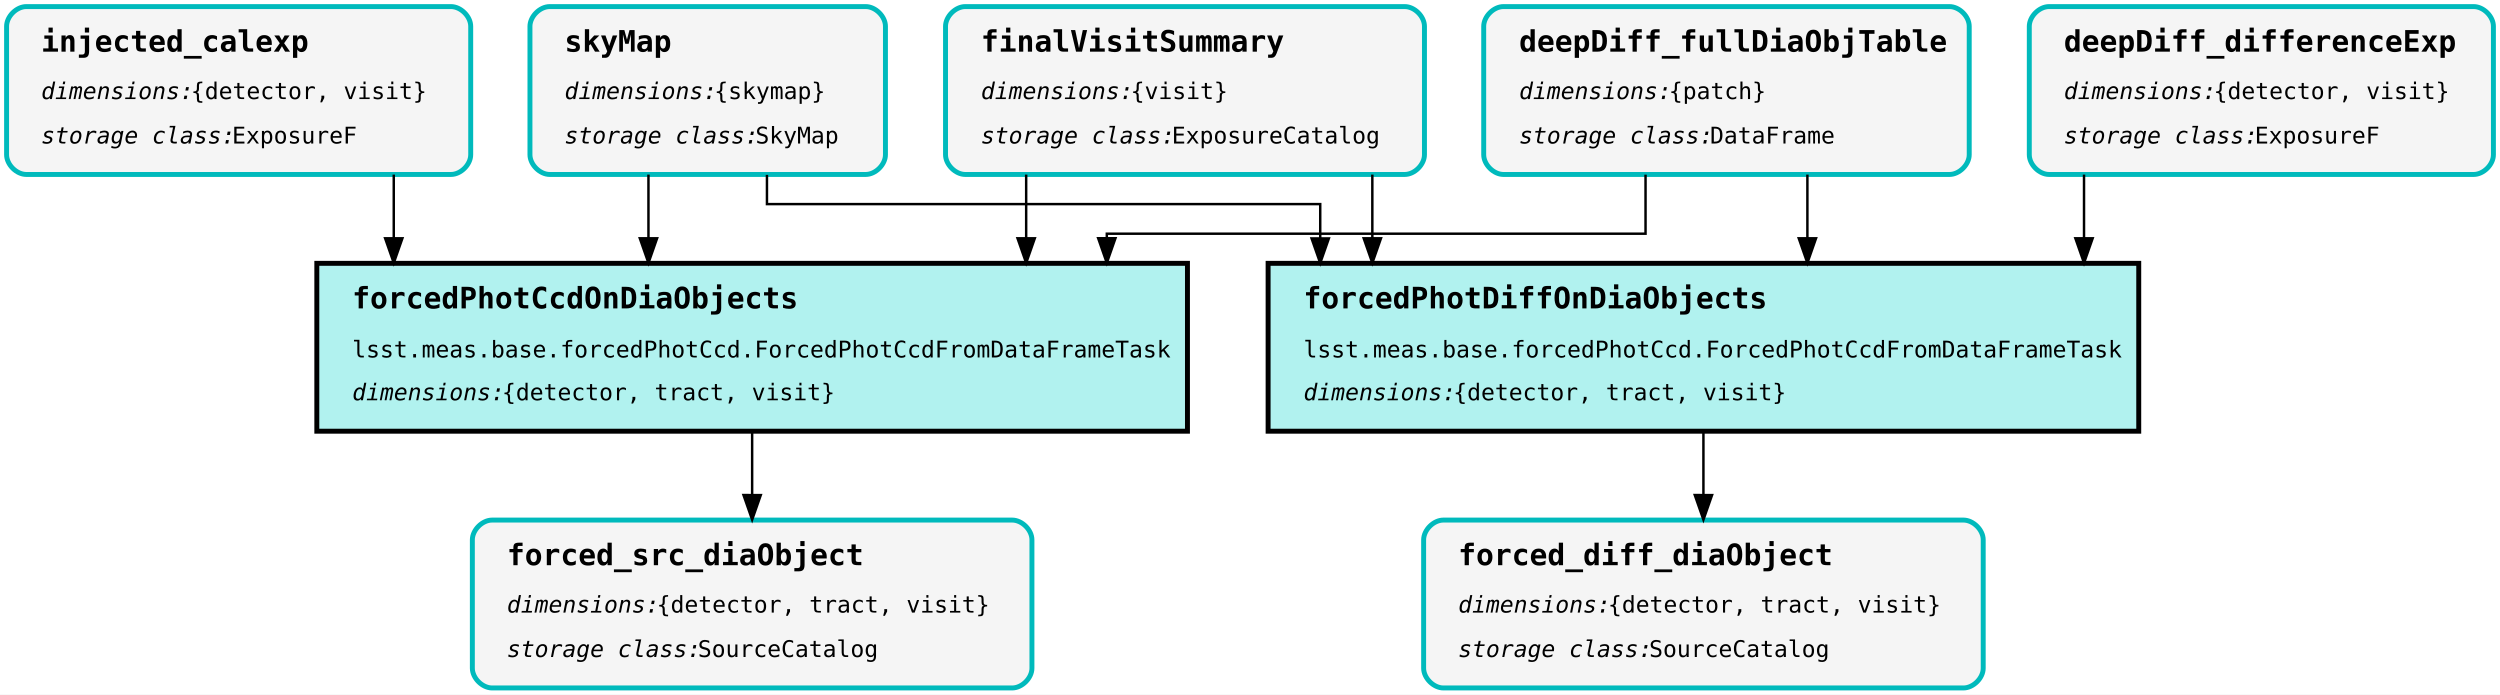
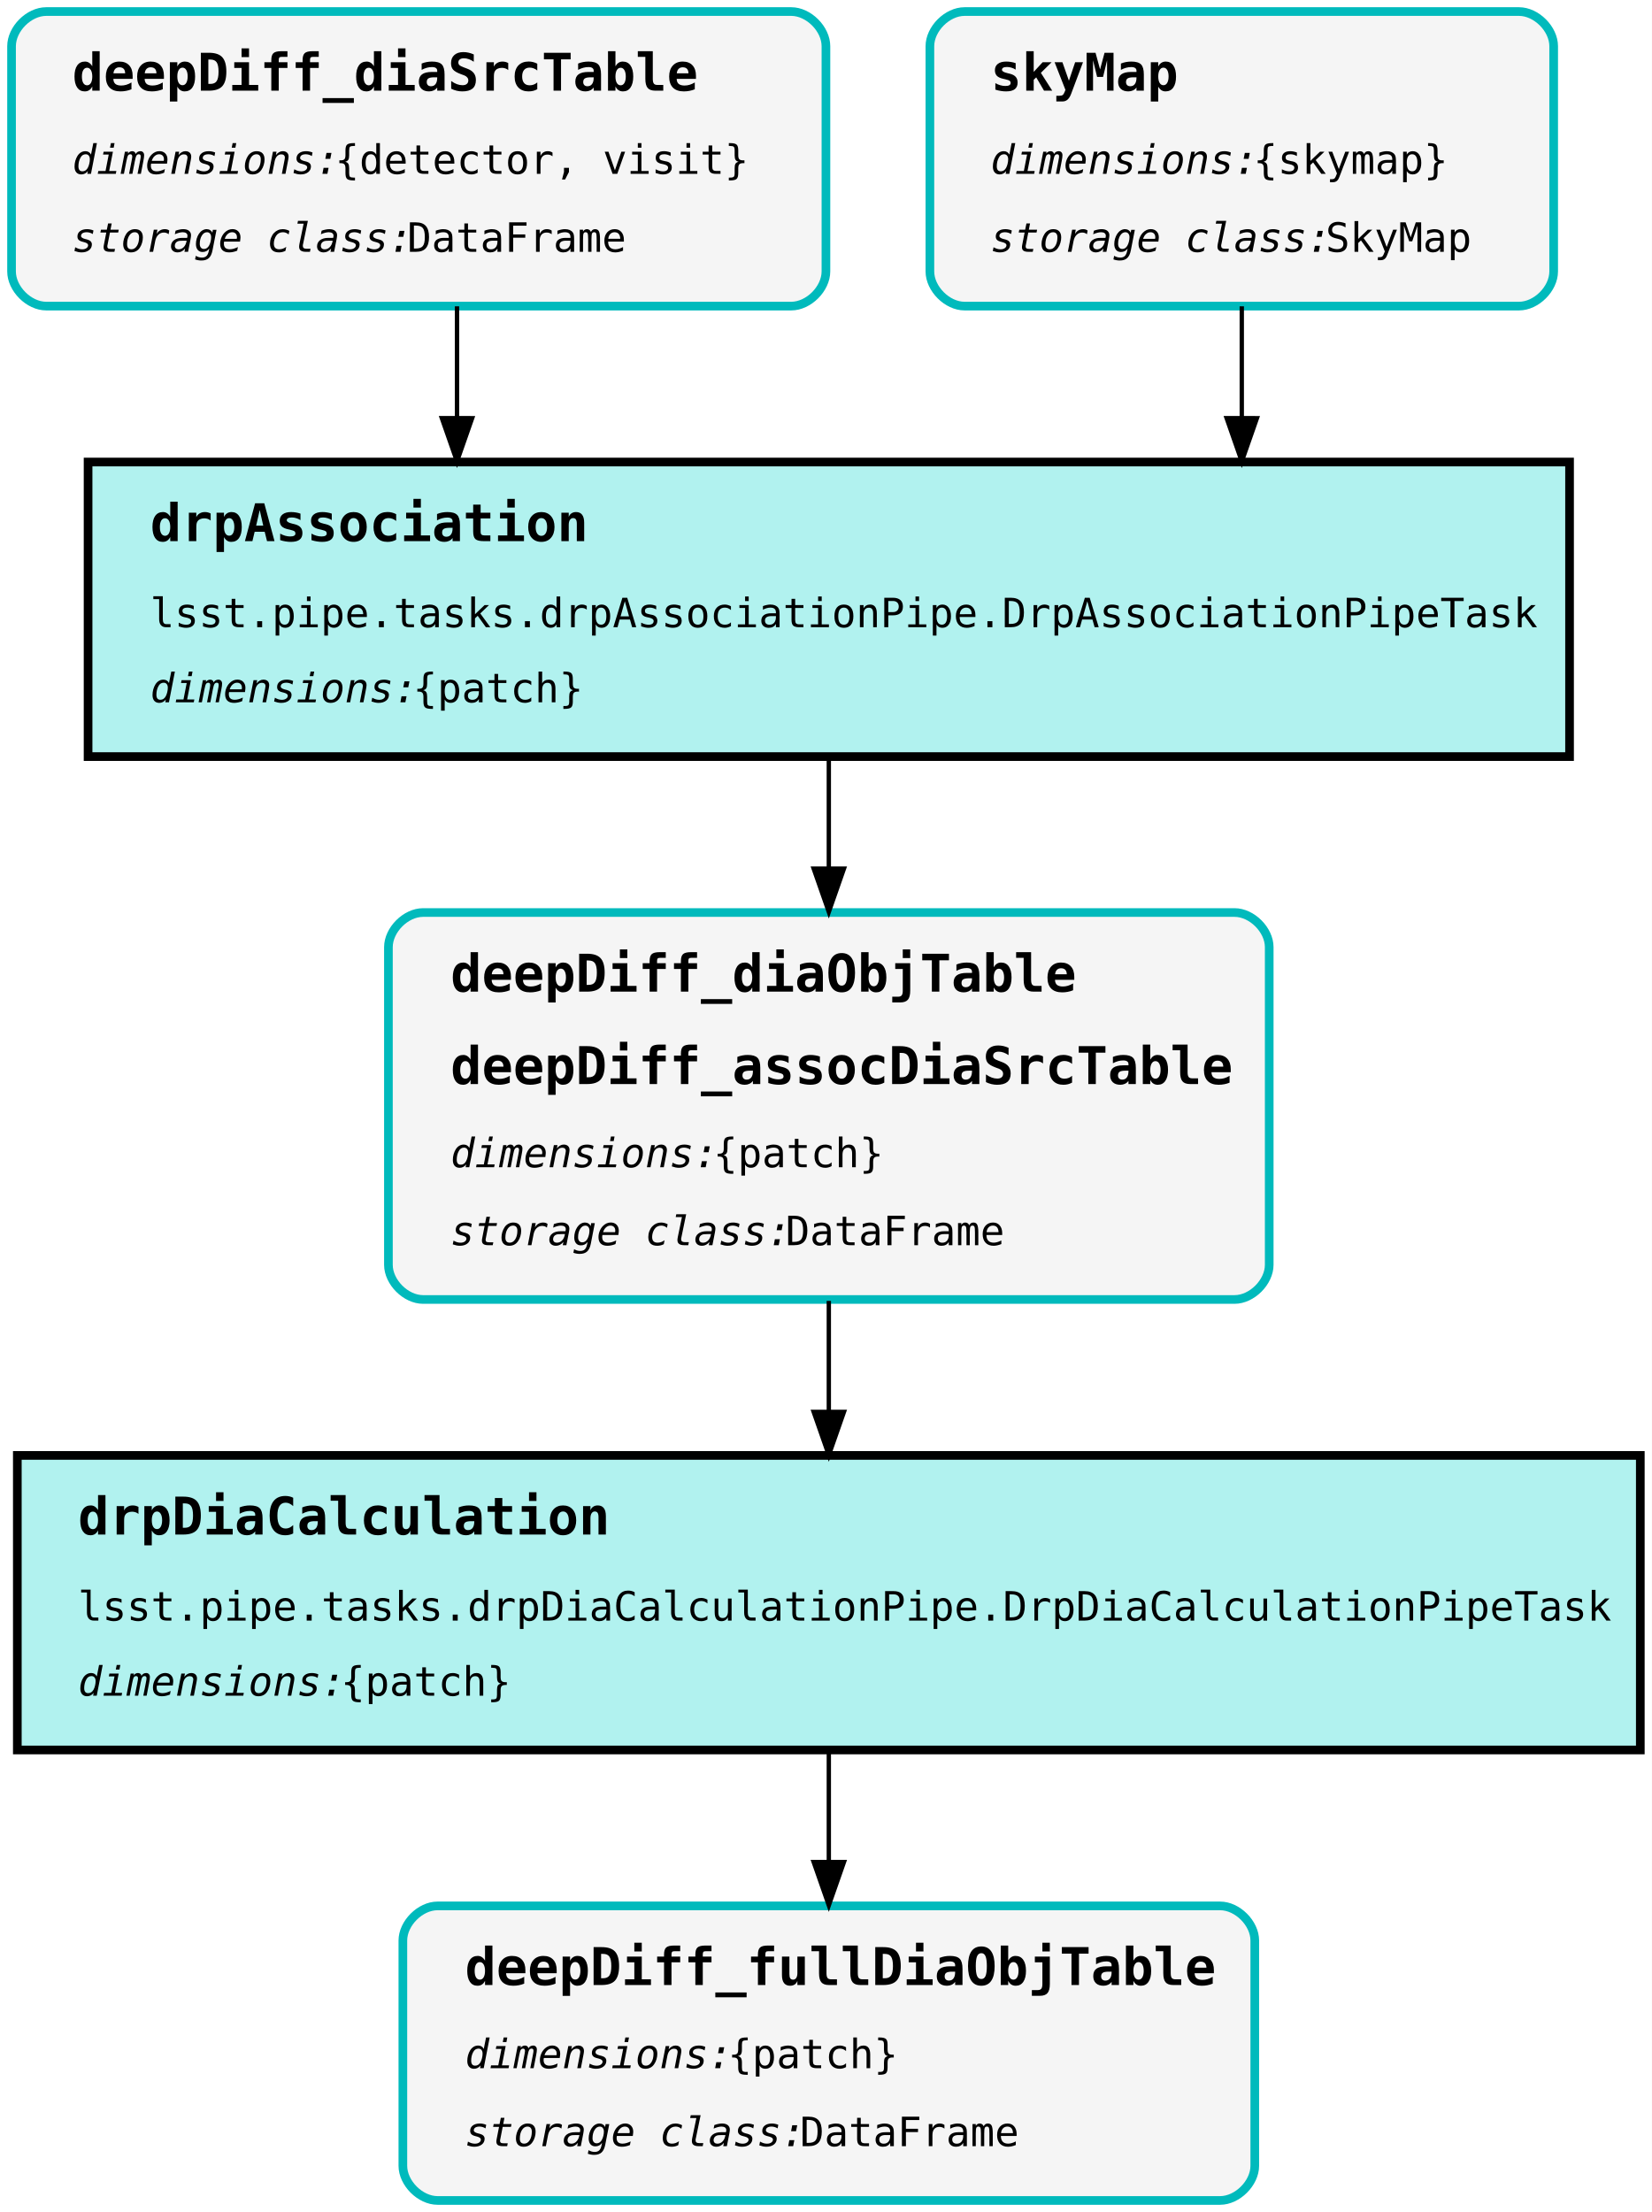
- <svg xmlns="http://www.w3.org/2000/svg" width="1519pt" height="422pt" viewBox="0.00 0.00 1519.00 422.00">
-   <g id="graph0" class="graph" transform="scale(1 1) rotate(0) translate(4 418)">
-     <polygon fill="white" stroke="transparent" points="-4,4 -4,-418 1515,-418 1515,4 -4,4" />
+ <svg xmlns="http://www.w3.org/2000/svg" width="572pt" height="766pt" viewBox="0.00 0.00 572.00 766.00">
+   <g id="graph0" class="graph" transform="scale(1 1) rotate(0) translate(4 762)">
+     <polygon fill="white" stroke="transparent" points="-4,4 -4,-762 568,-762 568,4 -4,4" />
    <g id="node1" class="node">
-       <polygon fill="#b1f2ef" stroke="black" stroke-width="3" points="717.5,-258 188.5,-258 188.5,-156 717.5,-156 717.5,-258" />
-       <text text-anchor="start" x="210" y="-230.6" font-family="Monospace" font-weight="bold" font-size="18.00">forcedPhotCcdOnDiaObjects</text>
-       <text text-anchor="start" x="210" y="-200.8" font-family="Monospace" font-size="14.00">lsst.meas.base.forcedPhotCcd.ForcedPhotCcdFromDataFrameTask</text>
-       <text text-anchor="start" x="210" y="-174.8" font-family="Monospace" font-style="italic" font-size="14.00">dimensions:</text>
-       <text text-anchor="start" x="301" y="-174.8" font-family="Monospace" font-size="14.00"> {detector, tract, visit}</text>
+       <polygon fill="#b1f2ef" stroke="black" stroke-width="3" points="539.5,-602 26.5,-602 26.5,-500 539.5,-500 539.5,-602" />
+       <text text-anchor="start" x="48" y="-574.6" font-family="Monospace" font-weight="bold" font-size="18.00">drpAssociation</text>
+       <text text-anchor="start" x="48" y="-544.8" font-family="Monospace" font-size="14.00">lsst.pipe.tasks.drpAssociationPipe.DrpAssociationPipeTask</text>
+       <text text-anchor="start" x="48" y="-518.8" font-family="Monospace" font-style="italic" font-size="14.00">dimensions:</text>
+       <text text-anchor="start" x="139" y="-518.8" font-family="Monospace" font-size="14.00"> {patch}</text>
    </g>
    <g id="node6" class="node">
-       <path fill="#f5f5f5" stroke="#00babc" stroke-width="3" d="M611,-102C611,-102 295,-102 295,-102 289,-102 283,-96 283,-90 283,-90 283,-12 283,-12 283,-6 289,0 295,0 295,0 611,0 611,0 617,0 623,-6 623,-12 623,-12 623,-90 623,-90 623,-96 617,-102 611,-102" />
-       <text text-anchor="start" x="304" y="-74.6" font-family="Monospace" font-weight="bold" font-size="18.00">forced_src_diaObject</text>
-       <text text-anchor="start" x="304" y="-45.8" font-family="Monospace" font-style="italic" font-size="14.00">dimensions:</text>
-       <text text-anchor="start" x="395" y="-45.8" font-family="Monospace" font-size="14.00"> {detector, tract, visit}</text>
-       <text text-anchor="start" x="304" y="-18.8" font-family="Monospace" font-style="italic" font-size="14.00">storage class:</text>
-       <text text-anchor="start" x="420" y="-18.8" font-family="Monospace" font-size="14.00"> SourceCatalog</text>
+       <path fill="#f5f5f5" stroke="#00babc" stroke-width="3" d="M423.5,-446C423.5,-446 142.5,-446 142.5,-446 136.5,-446 130.5,-440 130.5,-434 130.5,-434 130.5,-324 130.5,-324 130.5,-318 136.5,-312 142.5,-312 142.5,-312 423.5,-312 423.5,-312 429.5,-312 435.5,-318 435.5,-324 435.5,-324 435.5,-434 435.5,-434 435.5,-440 429.5,-446 423.5,-446" />
+       <text text-anchor="start" x="152" y="-418.6" font-family="Monospace" font-weight="bold" font-size="18.00">deepDiff_diaObjTable</text>
+       <text text-anchor="start" x="152" y="-386.6" font-family="Monospace" font-weight="bold" font-size="18.00">deepDiff_assocDiaSrcTable</text>
+       <text text-anchor="start" x="152" y="-357.8" font-family="Monospace" font-style="italic" font-size="14.00">dimensions:</text>
+       <text text-anchor="start" x="243" y="-357.8" font-family="Monospace" font-size="14.00"> {patch}</text>
+       <text text-anchor="start" x="152" y="-330.8" font-family="Monospace" font-style="italic" font-size="14.00">storage class:</text>
+       <text text-anchor="start" x="268" y="-330.8" font-family="Monospace" font-size="14.00"> DataFrame</text>
    </g>
    <g id="edge1" class="edge">
-       <path fill="none" stroke="black" stroke-width="1.5" d="M453,-155.92C453,-155.92 453,-117.19 453,-117.19" />
-       <polygon fill="black" stroke="black" stroke-width="1.5" points="458.25,-117.19 453,-102.19 447.75,-117.2 458.25,-117.19" />
+       <path fill="none" stroke="black" stroke-width="1.5" d="M283,-499.86C283,-499.86 283,-461.2 283,-461.2" />
+       <polygon fill="black" stroke="black" stroke-width="1.5" points="288.25,-461.2 283,-446.2 277.75,-461.2 288.25,-461.2" />
    </g>
    <g id="node2" class="node">
-       <path fill="#f5f5f5" stroke="#00babc" stroke-width="3" d="M522,-414C522,-414 330,-414 330,-414 324,-414 318,-408 318,-402 318,-402 318,-324 318,-324 318,-318 324,-312 330,-312 330,-312 522,-312 522,-312 528,-312 534,-318 534,-324 534,-324 534,-402 534,-402 534,-408 528,-414 522,-414" />
-       <text text-anchor="start" x="339" y="-386.6" font-family="Monospace" font-weight="bold" font-size="18.00">skyMap</text>
-       <text text-anchor="start" x="339" y="-357.8" font-family="Monospace" font-style="italic" font-size="14.00">dimensions:</text>
-       <text text-anchor="start" x="430" y="-357.8" font-family="Monospace" font-size="14.00"> {skymap}</text>
-       <text text-anchor="start" x="339" y="-330.8" font-family="Monospace" font-style="italic" font-size="14.00">storage class:</text>
-       <text text-anchor="start" x="455" y="-330.8" font-family="Monospace" font-size="14.00"> SkyMap</text>
+       <path fill="#f5f5f5" stroke="#00babc" stroke-width="3" d="M270,-758C270,-758 12,-758 12,-758 6,-758 0,-752 0,-746 0,-746 0,-668 0,-668 0,-662 6,-656 12,-656 12,-656 270,-656 270,-656 276,-656 282,-662 282,-668 282,-668 282,-746 282,-746 282,-752 276,-758 270,-758" />
+       <text text-anchor="start" x="21" y="-730.6" font-family="Monospace" font-weight="bold" font-size="18.00">deepDiff_diaSrcTable</text>
+       <text text-anchor="start" x="21" y="-701.8" font-family="Monospace" font-style="italic" font-size="14.00">dimensions:</text>
+       <text text-anchor="start" x="112" y="-701.8" font-family="Monospace" font-size="14.00"> {detector, visit}</text>
+       <text text-anchor="start" x="21" y="-674.8" font-family="Monospace" font-style="italic" font-size="14.00">storage class:</text>
+       <text text-anchor="start" x="137" y="-674.8" font-family="Monospace" font-size="14.00"> DataFrame</text>
    </g>
    <g id="edge2" class="edge">
-       <path fill="none" stroke="black" stroke-width="1.5" d="M390,-311.92C390,-311.92 390,-273.19 390,-273.19" />
-       <polygon fill="black" stroke="black" stroke-width="1.5" points="395.25,-273.19 390,-258.19 384.75,-273.2 395.25,-273.19" />
+       <path fill="none" stroke="black" stroke-width="1.5" d="M154.25,-655.92C154.25,-655.92 154.25,-617.19 154.25,-617.19" />
+       <polygon fill="black" stroke="black" stroke-width="1.5" points="159.5,-617.19 154.25,-602.19 149,-617.2 159.5,-617.19" />
    </g>
-     <g id="node7" class="node">
-       <polygon fill="#b1f2ef" stroke="black" stroke-width="3" points="1295.5,-258 766.5,-258 766.5,-156 1295.5,-156 1295.5,-258" />
-       <text text-anchor="start" x="788" y="-230.6" font-family="Monospace" font-weight="bold" font-size="18.00">forcedPhotDiffOnDiaObjects</text>
-       <text text-anchor="start" x="788" y="-200.8" font-family="Monospace" font-size="14.00">lsst.meas.base.forcedPhotCcd.ForcedPhotCcdFromDataFrameTask</text>
-       <text text-anchor="start" x="788" y="-174.8" font-family="Monospace" font-style="italic" font-size="14.00">dimensions:</text>
-       <text text-anchor="start" x="879" y="-174.8" font-family="Monospace" font-size="14.00"> {detector, tract, visit}</text>
+     <g id="node3" class="node">
+       <path fill="#f5f5f5" stroke="#00babc" stroke-width="3" d="M522,-758C522,-758 330,-758 330,-758 324,-758 318,-752 318,-746 318,-746 318,-668 318,-668 318,-662 324,-656 330,-656 330,-656 522,-656 522,-656 528,-656 534,-662 534,-668 534,-668 534,-746 534,-746 534,-752 528,-758 522,-758" />
+       <text text-anchor="start" x="339" y="-730.6" font-family="Monospace" font-weight="bold" font-size="18.00">skyMap</text>
+       <text text-anchor="start" x="339" y="-701.8" font-family="Monospace" font-style="italic" font-size="14.00">dimensions:</text>
+       <text text-anchor="start" x="430" y="-701.8" font-family="Monospace" font-size="14.00"> {skymap}</text>
+       <text text-anchor="start" x="339" y="-674.8" font-family="Monospace" font-style="italic" font-size="14.00">storage class:</text>
+       <text text-anchor="start" x="455" y="-674.8" font-family="Monospace" font-size="14.00"> SkyMap</text>
    </g>
    <g id="edge3" class="edge">
-       <path fill="none" stroke="black" stroke-width="1.5" d="M462,-311.77C462,-301.61 462,-294 462,-294 462,-294 798.17,-294 798.17,-294 798.17,-294 798.17,-273.11 798.17,-273.11" />
-       <polygon fill="black" stroke="black" stroke-width="1.5" points="803.42,-273.11 798.17,-258.11 792.92,-273.11 803.42,-273.11" />
+       <path fill="none" stroke="black" stroke-width="1.5" d="M426,-655.92C426,-655.92 426,-617.19 426,-617.19" />
+       <polygon fill="black" stroke="black" stroke-width="1.5" points="431.25,-617.19 426,-602.19 420.75,-617.2 431.25,-617.19" />
    </g>
-     <g id="node3" class="node">
-       <path fill="#f5f5f5" stroke="#00babc" stroke-width="3" d="M849.5,-414C849.5,-414 582.5,-414 582.5,-414 576.5,-414 570.5,-408 570.5,-402 570.5,-402 570.5,-324 570.5,-324 570.5,-318 576.5,-312 582.5,-312 582.5,-312 849.5,-312 849.5,-312 855.5,-312 861.5,-318 861.5,-324 861.5,-324 861.5,-402 861.5,-402 861.5,-408 855.5,-414 849.5,-414" />
-       <text text-anchor="start" x="592" y="-386.6" font-family="Monospace" font-weight="bold" font-size="18.00">finalVisitSummary</text>
-       <text text-anchor="start" x="592" y="-357.8" font-family="Monospace" font-style="italic" font-size="14.00">dimensions:</text>
-       <text text-anchor="start" x="683" y="-357.8" font-family="Monospace" font-size="14.00"> {visit}</text>
-       <text text-anchor="start" x="592" y="-330.8" font-family="Monospace" font-style="italic" font-size="14.00">storage class:</text>
-       <text text-anchor="start" x="708" y="-330.8" font-family="Monospace" font-size="14.00"> ExposureCatalog</text>
+     <g id="node4" class="node">
+       <polygon fill="#b1f2ef" stroke="black" stroke-width="3" points="564,-258 2,-258 2,-156 564,-156 564,-258" />
+       <text text-anchor="start" x="23" y="-230.6" font-family="Monospace" font-weight="bold" font-size="18.00">drpDiaCalculation</text>
+       <text text-anchor="start" x="23" y="-200.8" font-family="Monospace" font-size="14.00">lsst.pipe.tasks.drpDiaCalculationPipe.DrpDiaCalculationPipeTask</text>
+       <text text-anchor="start" x="23" y="-174.8" font-family="Monospace" font-style="italic" font-size="14.00">dimensions:</text>
+       <text text-anchor="start" x="114" y="-174.8" font-family="Monospace" font-size="14.00"> {patch}</text>
+     </g>
+     <g id="node5" class="node">
+       <path fill="#f5f5f5" stroke="#00babc" stroke-width="3" d="M418.5,-102C418.5,-102 147.5,-102 147.5,-102 141.5,-102 135.5,-96 135.5,-90 135.5,-90 135.5,-12 135.5,-12 135.5,-6 141.5,0 147.5,0 147.5,0 418.5,0 418.5,0 424.5,0 430.5,-6 430.5,-12 430.5,-12 430.5,-90 430.5,-90 430.5,-96 424.5,-102 418.5,-102" />
+       <text text-anchor="start" x="157" y="-74.6" font-family="Monospace" font-weight="bold" font-size="18.00">deepDiff_fullDiaObjTable</text>
+       <text text-anchor="start" x="157" y="-45.8" font-family="Monospace" font-style="italic" font-size="14.00">dimensions:</text>
+       <text text-anchor="start" x="248" y="-45.8" font-family="Monospace" font-size="14.00"> {patch}</text>
+       <text text-anchor="start" x="157" y="-18.8" font-family="Monospace" font-style="italic" font-size="14.00">storage class:</text>
+       <text text-anchor="start" x="273" y="-18.8" font-family="Monospace" font-size="14.00"> DataFrame</text>
    </g>
    <g id="edge4" class="edge">
-       <path fill="none" stroke="black" stroke-width="1.5" d="M619.5,-311.92C619.5,-311.92 619.5,-273.19 619.5,-273.19" />
-       <polygon fill="black" stroke="black" stroke-width="1.5" points="624.75,-273.19 619.5,-258.19 614.25,-273.2 624.75,-273.19" />
+       <path fill="none" stroke="black" stroke-width="1.5" d="M283,-155.92C283,-155.92 283,-117.19 283,-117.19" />
+       <polygon fill="black" stroke="black" stroke-width="1.5" points="288.25,-117.19 283,-102.19 277.75,-117.2 288.25,-117.19" />
    </g>
    <g id="edge5" class="edge">
-       <path fill="none" stroke="black" stroke-width="1.5" d="M829.83,-311.92C829.83,-311.92 829.83,-273.19 829.83,-273.19" />
-       <polygon fill="black" stroke="black" stroke-width="1.5" points="835.08,-273.19 829.83,-258.19 824.58,-273.2 835.08,-273.19" />
-     </g>
-     <g id="node4" class="node">
-       <path fill="#f5f5f5" stroke="#00babc" stroke-width="3" d="M270,-414C270,-414 12,-414 12,-414 6,-414 0,-408 0,-402 0,-402 0,-324 0,-324 0,-318 6,-312 12,-312 12,-312 270,-312 270,-312 276,-312 282,-318 282,-324 282,-324 282,-402 282,-402 282,-408 276,-414 270,-414" />
-       <text text-anchor="start" x="21" y="-386.6" font-family="Monospace" font-weight="bold" font-size="18.00">injected_calexp</text>
-       <text text-anchor="start" x="21" y="-357.8" font-family="Monospace" font-style="italic" font-size="14.00">dimensions:</text>
-       <text text-anchor="start" x="112" y="-357.8" font-family="Monospace" font-size="14.00"> {detector, visit}</text>
-       <text text-anchor="start" x="21" y="-330.8" font-family="Monospace" font-style="italic" font-size="14.00">storage class:</text>
-       <text text-anchor="start" x="137" y="-330.8" font-family="Monospace" font-size="14.00"> ExposureF</text>
-     </g>
-     <g id="edge6" class="edge">
-       <path fill="none" stroke="black" stroke-width="1.5" d="M235.25,-311.92C235.25,-311.92 235.25,-273.19 235.25,-273.19" />
-       <polygon fill="black" stroke="black" stroke-width="1.5" points="240.5,-273.19 235.25,-258.19 230,-273.2 240.5,-273.19" />
-     </g>
-     <g id="node5" class="node">
-       <path fill="#f5f5f5" stroke="#00babc" stroke-width="3" d="M1180.5,-414C1180.5,-414 909.5,-414 909.5,-414 903.5,-414 897.5,-408 897.5,-402 897.5,-402 897.5,-324 897.5,-324 897.5,-318 903.5,-312 909.5,-312 909.5,-312 1180.5,-312 1180.5,-312 1186.5,-312 1192.5,-318 1192.5,-324 1192.5,-324 1192.5,-402 1192.5,-402 1192.5,-408 1186.5,-414 1180.5,-414" />
-       <text text-anchor="start" x="919" y="-386.6" font-family="Monospace" font-weight="bold" font-size="18.00">deepDiff_fullDiaObjTable</text>
-       <text text-anchor="start" x="919" y="-357.8" font-family="Monospace" font-style="italic" font-size="14.00">dimensions:</text>
-       <text text-anchor="start" x="1010" y="-357.8" font-family="Monospace" font-size="14.00"> {patch}</text>
-       <text text-anchor="start" x="919" y="-330.8" font-family="Monospace" font-style="italic" font-size="14.00">storage class:</text>
-       <text text-anchor="start" x="1035" y="-330.8" font-family="Monospace" font-size="14.00"> DataFrame</text>
-     </g>
-     <g id="edge7" class="edge">
-       <path fill="none" stroke="black" stroke-width="1.5" d="M995.83,-311.89C995.83,-292.95 995.83,-276 995.83,-276 995.83,-276 668.5,-276 668.5,-276 668.5,-276 668.5,-273.23 668.5,-273.23" />
-       <polygon fill="black" stroke="black" stroke-width="1.5" points="673.75,-273.23 668.5,-258.23 663.25,-273.23 673.75,-273.23" />
-     </g>
-     <g id="edge8" class="edge">
-       <path fill="none" stroke="black" stroke-width="1.5" d="M1094.17,-311.92C1094.17,-311.92 1094.17,-273.19 1094.17,-273.19" />
-       <polygon fill="black" stroke="black" stroke-width="1.5" points="1099.42,-273.19 1094.17,-258.19 1088.92,-273.2 1099.42,-273.19" />
-     </g>
-     <g id="node9" class="node">
-       <path fill="#f5f5f5" stroke="#00babc" stroke-width="3" d="M1189,-102C1189,-102 873,-102 873,-102 867,-102 861,-96 861,-90 861,-90 861,-12 861,-12 861,-6 867,0 873,0 873,0 1189,0 1189,0 1195,0 1201,-6 1201,-12 1201,-12 1201,-90 1201,-90 1201,-96 1195,-102 1189,-102" />
-       <text text-anchor="start" x="882" y="-74.6" font-family="Monospace" font-weight="bold" font-size="18.00">forced_diff_diaObject</text>
-       <text text-anchor="start" x="882" y="-45.8" font-family="Monospace" font-style="italic" font-size="14.00">dimensions:</text>
-       <text text-anchor="start" x="973" y="-45.8" font-family="Monospace" font-size="14.00"> {detector, tract, visit}</text>
-       <text text-anchor="start" x="882" y="-18.8" font-family="Monospace" font-style="italic" font-size="14.00">storage class:</text>
-       <text text-anchor="start" x="998" y="-18.8" font-family="Monospace" font-size="14.00"> SourceCatalog</text>
-     </g>
-     <g id="edge9" class="edge">
-       <path fill="none" stroke="black" stroke-width="1.5" d="M1031,-155.92C1031,-155.92 1031,-117.19 1031,-117.19" />
-       <polygon fill="black" stroke="black" stroke-width="1.5" points="1036.25,-117.19 1031,-102.19 1025.75,-117.2 1036.25,-117.19" />
-     </g>
-     <g id="node8" class="node">
-       <path fill="#f5f5f5" stroke="#00babc" stroke-width="3" d="M1499,-414C1499,-414 1241,-414 1241,-414 1235,-414 1229,-408 1229,-402 1229,-402 1229,-324 1229,-324 1229,-318 1235,-312 1241,-312 1241,-312 1499,-312 1499,-312 1505,-312 1511,-318 1511,-324 1511,-324 1511,-402 1511,-402 1511,-408 1505,-414 1499,-414" />
-       <text text-anchor="start" x="1250" y="-386.6" font-family="Monospace" font-weight="bold" font-size="18.00">deepDiff_differenceExp</text>
-       <text text-anchor="start" x="1250" y="-357.8" font-family="Monospace" font-style="italic" font-size="14.00">dimensions:</text>
-       <text text-anchor="start" x="1341" y="-357.8" font-family="Monospace" font-size="14.00"> {detector, visit}</text>
-       <text text-anchor="start" x="1250" y="-330.8" font-family="Monospace" font-style="italic" font-size="14.00">storage class:</text>
-       <text text-anchor="start" x="1366" y="-330.8" font-family="Monospace" font-size="14.00"> ExposureF</text>
-     </g>
-     <g id="edge10" class="edge">
-       <path fill="none" stroke="black" stroke-width="1.5" d="M1262.25,-311.92C1262.25,-311.92 1262.25,-273.19 1262.25,-273.19" />
-       <polygon fill="black" stroke="black" stroke-width="1.5" points="1267.5,-273.19 1262.25,-258.19 1257,-273.2 1267.5,-273.19" />
+       <path fill="none" stroke="black" stroke-width="1.5" d="M283,-311.51C283,-311.51 283,-273.07 283,-273.07" />
+       <polygon fill="black" stroke="black" stroke-width="1.5" points="288.25,-273.07 283,-258.07 277.75,-273.07 288.25,-273.07" />
    </g>
  </g>
</svg>
